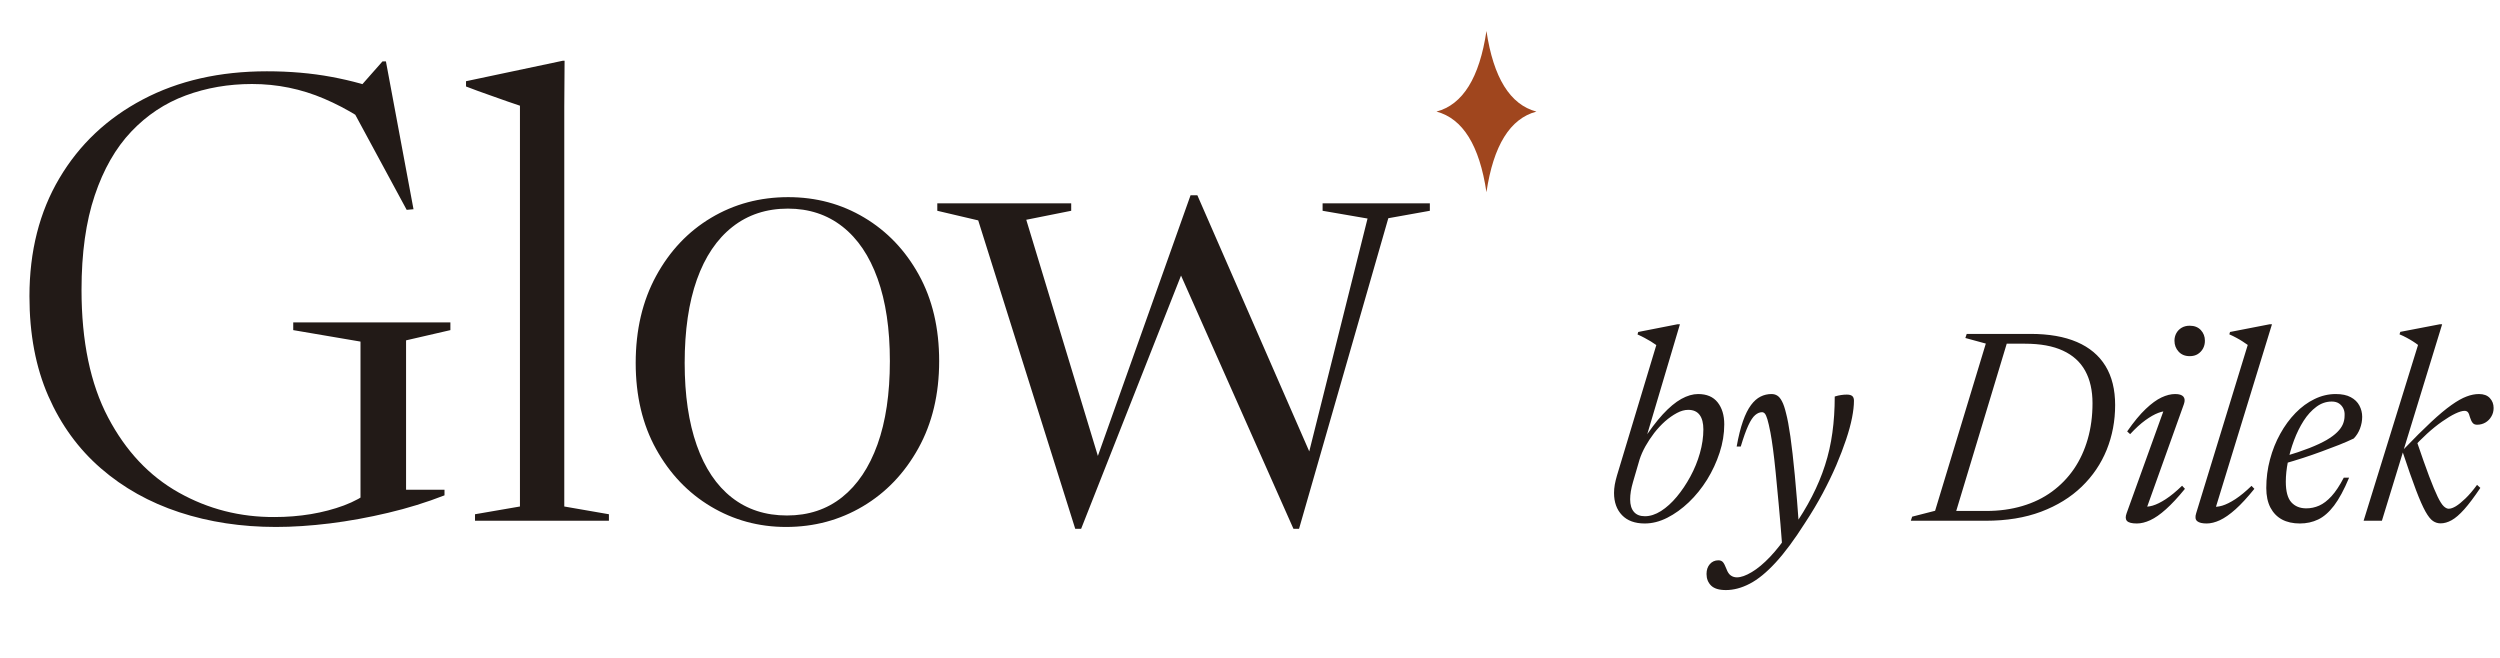
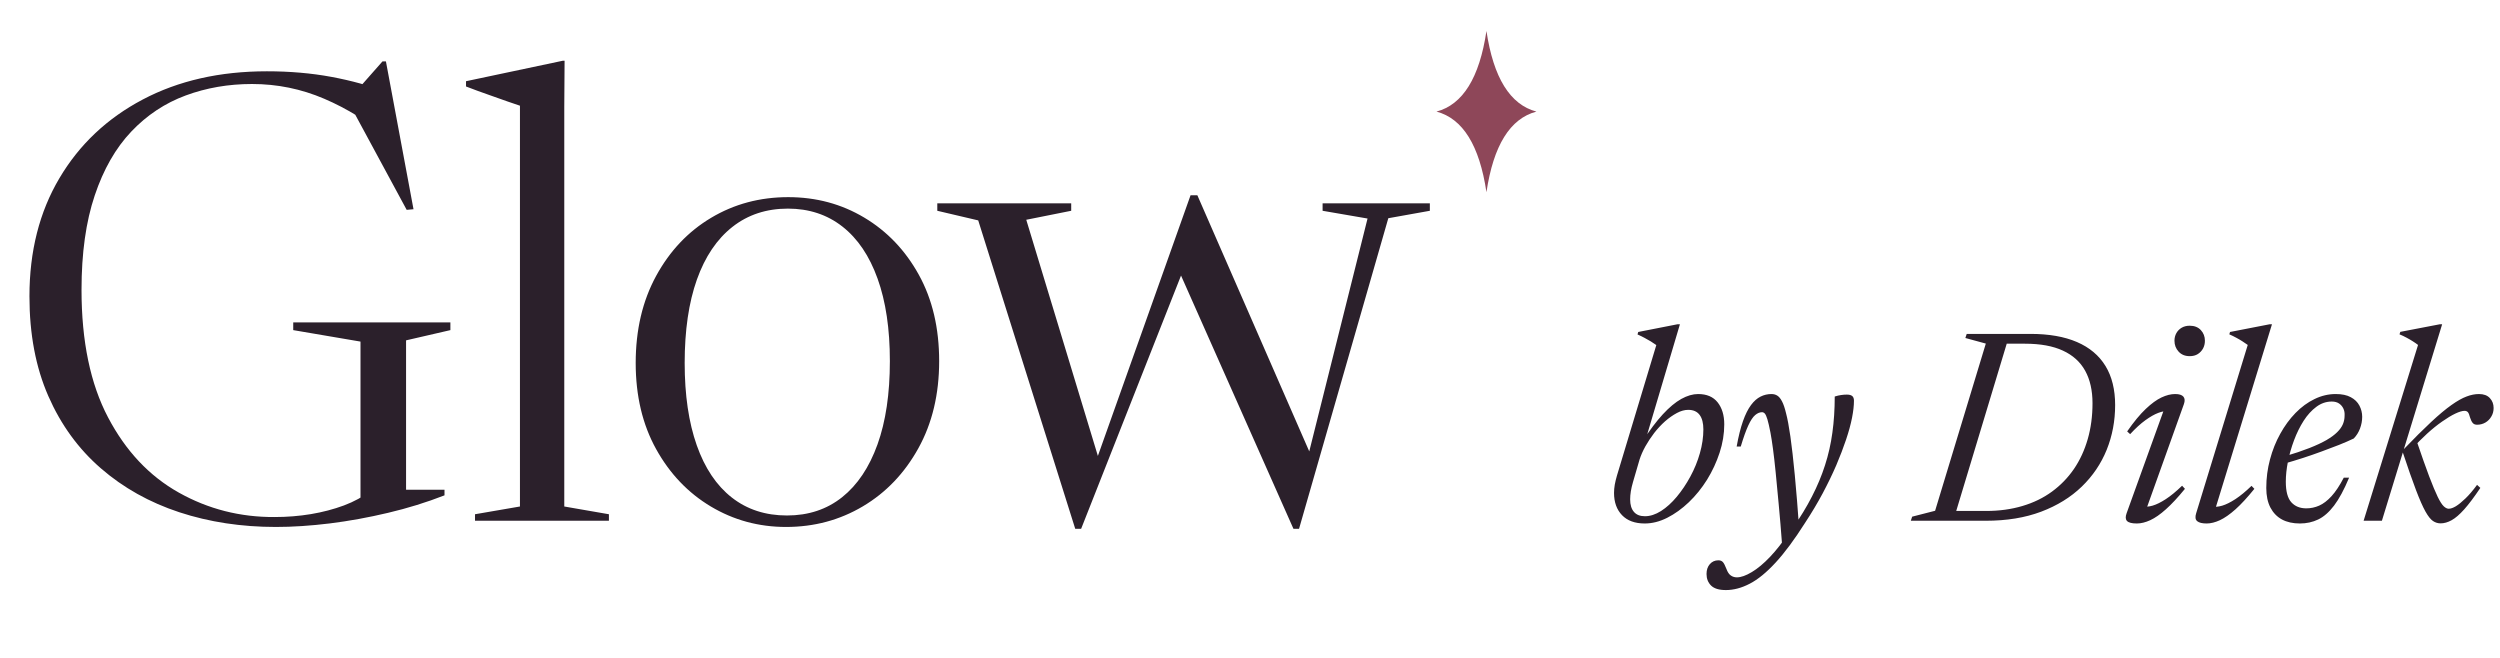
<svg xmlns="http://www.w3.org/2000/svg" viewBox="0 -84 403.26 106" role="img" aria-label="Glow by Dilek">
-   <path fill="#221A17" d="M65.5 -5L71.7 -5L71.7 -4.1Q67.35 -2.4 62.6 -1.28Q57.85 -0.15 53.2 0.43Q48.55 1 44.5 1Q36.15 1 28.93 -1.37Q21.7 -3.75 16.28 -8.45Q10.85 -13.15 7.8 -20.1Q4.75 -27.05 4.75 -36.2Q4.75 -47.1 9.58 -55.25Q14.4 -63.4 23.03 -67.95Q31.65 -72.5 43.05 -72.5Q48.6 -72.5 53.45 -71.6Q58.3 -70.7 62.3 -69.15L57.2 -69L61.7 -74.1L62.25 -74.1L66.7 -50.25L65.6 -50.15L55.6 -68.65L62.9 -61.5Q57.85 -65.7 52.3 -68.07Q46.75 -70.45 40.65 -70.45Q34.95 -70.45 29.95 -68.6Q24.95 -66.75 21.18 -62.78Q17.4 -58.8 15.28 -52.47Q13.15 -46.15 13.15 -37.25Q13.15 -24.8 17.43 -16.67Q21.7 -8.55 28.83 -4.55Q35.95 -0.55 44.3 -0.6Q47.3 -0.6 50.15 -1.07Q53 -1.55 55.48 -2.47Q57.95 -3.4 59.75 -4.8L58.15 -1.6L58.15 -28.9L47.3 -30.75L47.3 -32L72.65 -32L72.65 -30.75L65.5 -29.1ZM91.02 -2.3L98.22 -1.05L98.22 0L76.62 0L76.62 -1.05L83.87 -2.3L83.87 -66.95Q83.22 -67.15 81.9 -67.62Q80.57 -68.1 78.85 -68.7Q77.12 -69.3 75.17 -70.05L75.17 -70.9L90.77 -74.2L91.07 -74.2L91.02 -66.75ZM126.94 -0.85Q132.14 -0.85 135.84 -3.8Q139.54 -6.75 141.54 -12.3Q143.54 -17.85 143.54 -25.75Q143.54 -33.55 141.56 -39.05Q139.59 -44.55 135.89 -47.45Q132.19 -50.35 127.09 -50.35Q121.89 -50.35 118.14 -47.4Q114.39 -44.45 112.41 -38.9Q110.44 -33.35 110.44 -25.45Q110.44 -17.7 112.39 -12.17Q114.34 -6.65 118.04 -3.75Q121.74 -0.85 126.94 -0.85ZM126.79 1Q120.19 1 114.66 -2.3Q109.14 -5.6 105.84 -11.55Q102.54 -17.5 102.54 -25.45Q102.54 -33.45 105.84 -39.5Q109.14 -45.55 114.71 -48.87Q120.29 -52.2 127.14 -52.2Q133.89 -52.2 139.41 -48.9Q144.94 -45.6 148.21 -39.68Q151.49 -33.75 151.49 -25.75Q151.49 -17.75 148.14 -11.7Q144.79 -5.65 139.19 -2.33Q133.59 1 126.79 1ZM220.59 -48.75L213.34 -50L213.34 -51.2L230.64 -51.2L230.64 -50L223.94 -48.8L209.54 1.3L208.64 1.3L189.24 -42.4L191.49 -42.05L174.39 1.3L173.44 1.3L157.79 -48.45L151.19 -50L151.19 -51.2L172.79 -51.2L172.79 -50L165.54 -48.55L177.64 -8.65L175.49 -5.95L192.04 -52.5L193.14 -52.5L211.99 -9.35L209.89 -6Z" />
-   <path fill="#A0461E" d="M239.77 -79Q241.46 -67.69 247.83 -66Q241.46 -64.31 239.77 -53Q238.08 -64.31 231.71 -66Q238.08 -67.69 239.77 -79Z" />
-   <path fill="#221A17" transform="translate(258.77 0)" d="M4.64 -6.25Q4.4 -5.43 4.29 -4.74Q4.18 -4.05 4.18 -3.45Q4.18 -2.13 4.79 -1.43Q5.39 -0.73 6.56 -0.73Q7.83 -0.73 9.16 -1.57Q10.49 -2.42 11.7 -3.87Q12.91 -5.32 13.89 -7.13Q14.87 -8.93 15.43 -10.9Q15.99 -12.87 15.99 -14.74Q15.99 -16.26 15.39 -17.07Q14.78 -17.89 13.55 -17.89Q12.67 -17.89 11.72 -17.38Q10.76 -16.87 9.81 -16.04Q8.87 -15.2 8.06 -14.16Q7.26 -13.11 6.64 -12.01Q6.03 -10.91 5.7 -9.88ZM8.4 -28.34Q7.99 -28.64 7.51 -28.93Q7.04 -29.22 6.52 -29.49Q6.01 -29.77 5.37 -30.05L5.48 -30.45L11.84 -31.7L12.21 -31.7L6.45 -12.32L6.2 -12.85Q7.9 -15.49 9.45 -17.17Q11 -18.85 12.43 -19.65Q13.86 -20.44 15.14 -20.44Q17.23 -20.44 18.29 -19.1Q19.36 -17.75 19.36 -15.55Q19.36 -13.27 18.61 -10.98Q17.86 -8.69 16.59 -6.63Q15.31 -4.58 13.65 -2.99Q11.99 -1.41 10.16 -0.48Q8.34 0.44 6.53 0.44Q4.16 0.44 2.87 -0.9Q1.58 -2.24 1.58 -4.49Q1.58 -5.13 1.7 -5.83Q1.83 -6.53 2.05 -7.28ZM22.02 -11.97L21.36 -11.97Q21.8 -14.43 22.38 -16.07Q22.96 -17.71 23.68 -18.67Q24.39 -19.62 25.22 -20.03Q26.04 -20.44 26.97 -20.44Q27.52 -20.44 27.92 -20.18Q28.33 -19.93 28.68 -19.25Q29.04 -18.57 29.34 -17.29Q29.67 -16.06 30.03 -13.58Q30.38 -11.11 30.74 -7.35Q31.1 -3.59 31.46 1.52L28.71 4.14Q28.42 0.26 28.14 -2.68Q27.87 -5.63 27.65 -7.83Q27.43 -10.03 27.22 -11.59Q27.01 -13.16 26.81 -14.23Q26.53 -15.66 26.32 -16.36Q26.11 -17.05 25.91 -17.28Q25.71 -17.51 25.45 -17.51Q24.9 -17.51 24.35 -17.05Q23.8 -16.59 23.24 -15.38Q22.68 -14.17 22.02 -11.97ZM29.76 1.96L30.4 1.19Q32.23 -1.41 33.51 -3.92Q34.8 -6.42 35.61 -8.95Q36.43 -11.48 36.8 -14.21Q37.18 -16.94 37.18 -20.04Q37.75 -20.22 38.21 -20.28Q38.67 -20.35 39.13 -20.35Q39.73 -20.35 40 -20.12Q40.28 -19.89 40.28 -19.36Q40.28 -18.19 39.97 -16.61Q39.66 -15.03 39.01 -13.09Q38.36 -11.15 37.43 -8.96Q36.49 -6.78 35.24 -4.43Q33.99 -2.09 32.4 0.33Q29.83 4.38 27.64 6.75Q25.45 9.13 23.48 10.15Q21.51 11.18 19.62 11.18Q17.97 11.18 17.23 10.45Q16.5 9.72 16.5 8.58Q16.5 7.61 17.03 7Q17.57 6.38 18.41 6.38Q18.89 6.38 19.15 6.68Q19.4 6.97 19.71 7.77Q19.99 8.54 20.42 8.83Q20.85 9.13 21.4 9.13Q22.39 9.13 23.8 8.28Q25.21 7.44 26.75 5.82Q28.29 4.2 29.76 1.96ZM61.6 -1.58Q64.77 -1.58 67.45 -2.38Q70.13 -3.17 72.22 -4.7Q74.31 -6.23 75.77 -8.36Q77.22 -10.49 77.99 -13.17Q78.76 -15.84 78.76 -18.96Q78.76 -22.04 77.58 -24.19Q76.4 -26.33 73.99 -27.44Q71.59 -28.56 67.87 -28.56L62.83 -28.56L63.4 -30.14L68.75 -30.14Q73.21 -30.14 76.25 -28.83Q79.29 -27.52 80.85 -24.97Q82.41 -22.42 82.41 -18.66Q82.41 -14.83 81.05 -11.45Q79.68 -8.07 77.02 -5.5Q74.36 -2.93 70.47 -1.46Q66.59 0 61.55 0L54.16 0L54.62 -1.58ZM61.55 -28.58L58.25 -29.48L58.47 -30.14L65.4 -30.14L56.3 0L49.45 0L49.67 -0.66L53.37 -1.61ZM84.26 -1.21L90.4 -18.24L90.97 -17.69Q90.31 -17.75 89.37 -17.4Q88.44 -17.05 87.28 -16.21Q86.13 -15.38 84.83 -13.97L84.35 -14.41Q85.97 -16.74 87.35 -18.04Q88.72 -19.34 89.89 -19.89Q91.06 -20.44 92.09 -20.44Q93.06 -20.44 93.42 -20.02Q93.78 -19.6 93.5 -18.81L87.32 -1.54L86.9 -2.31Q87.54 -2.18 88.46 -2.44Q89.38 -2.71 90.57 -3.48Q91.76 -4.25 93.21 -5.65L93.67 -5.15Q91.98 -3.08 90.6 -1.85Q89.23 -0.62 88.07 -0.09Q86.92 0.44 85.91 0.44Q84.7 0.44 84.32 0.03Q83.95 -0.37 84.26 -1.21ZM91.98 -29.04Q91.98 -29.72 92.29 -30.27Q92.6 -30.82 93.15 -31.14Q93.7 -31.46 94.44 -31.46Q95.57 -31.46 96.23 -30.76Q96.89 -30.05 96.89 -29.04Q96.89 -28.34 96.59 -27.79Q96.29 -27.24 95.75 -26.89Q95.21 -26.55 94.44 -26.55Q93.32 -26.55 92.65 -27.28Q91.98 -28.01 91.98 -29.04ZM103.8 -28.36Q103.4 -28.64 102.96 -28.93Q102.52 -29.22 101.99 -29.5Q101.46 -29.79 100.83 -30.07L100.94 -30.45L107.36 -31.7L107.71 -31.7L98.49 -1.65L98.14 -2.31Q98.74 -2.16 99.67 -2.43Q100.61 -2.71 101.81 -3.49Q103 -4.27 104.41 -5.63L104.87 -5.15Q103.2 -3.08 101.83 -1.85Q100.45 -0.62 99.31 -0.09Q98.16 0.44 97.17 0.44Q96.1 0.44 95.65 0.07Q95.19 -0.31 95.48 -1.21ZM117.35 -19.23Q116.01 -19.23 114.87 -18.38Q113.72 -17.53 112.82 -16.13Q111.92 -14.72 111.27 -12.99Q110.62 -11.26 110.28 -9.53Q109.94 -7.79 109.94 -6.31Q109.94 -3.96 110.83 -2.98Q111.72 -2 113.24 -2Q114.32 -2 115.32 -2.44Q116.32 -2.88 117.31 -3.96Q118.3 -5.04 119.29 -6.95L120.15 -6.95Q118.94 -4.05 117.72 -2.44Q116.5 -0.84 115.15 -0.2Q113.81 0.44 112.21 0.44Q110.53 0.44 109.33 -0.2Q108.14 -0.84 107.46 -2.12Q106.79 -3.41 106.79 -5.28Q106.79 -7.66 107.39 -9.89Q107.98 -12.12 109.04 -14.02Q110.09 -15.93 111.5 -17.38Q112.91 -18.83 114.57 -19.63Q116.23 -20.44 117.99 -20.44Q119.49 -20.44 120.42 -19.93Q121.36 -19.43 121.81 -18.58Q122.26 -17.73 122.26 -16.76Q122.26 -15.82 121.91 -14.88Q121.56 -13.95 120.9 -13.27Q119.84 -12.76 118.53 -12.24Q117.22 -11.73 115.76 -11.19Q114.3 -10.65 112.74 -10.14Q111.19 -9.64 109.65 -9.2L109.74 -10.38Q112.07 -11.07 113.75 -11.73Q115.42 -12.39 116.51 -13.02Q117.6 -13.66 118.23 -14.29Q118.87 -14.92 119.15 -15.58Q119.42 -16.24 119.42 -16.92Q119.47 -17.6 119.22 -18.11Q118.98 -18.61 118.52 -18.92Q118.06 -19.23 117.35 -19.23ZM135.16 -31.7L125.44 0L122.49 0L131.27 -28.36Q130.87 -28.67 130.42 -28.95Q129.97 -29.24 129.44 -29.52Q128.91 -29.81 128.28 -30.07L128.41 -30.47L134.81 -31.7ZM128.76 -11.18L128.87 -11.44Q131.49 -14.17 133.38 -15.93Q135.27 -17.69 136.66 -18.67Q138.04 -19.65 139.09 -20.04Q140.13 -20.44 141.1 -20.44Q142.25 -20.44 142.85 -19.79Q143.46 -19.14 143.46 -18.19Q143.46 -17.42 143.09 -16.81Q142.73 -16.19 142.13 -15.84Q141.52 -15.49 140.79 -15.49Q140.31 -15.49 140.07 -15.8Q139.83 -16.1 139.65 -16.68Q139.5 -17.29 139.31 -17.51Q139.12 -17.73 138.77 -17.73Q138.22 -17.73 137.27 -17.28Q136.33 -16.83 135.15 -16Q133.97 -15.18 132.73 -14.05Q131.49 -12.91 130.28 -11.59L131.03 -12.91Q132.24 -9.35 133.06 -7.17Q133.89 -4.99 134.44 -3.86Q134.99 -2.73 135.42 -2.33Q135.84 -1.94 136.22 -1.94Q136.7 -1.94 137.37 -2.34Q138.04 -2.75 138.91 -3.59Q139.78 -4.42 140.79 -5.79L141.32 -5.3Q139.83 -3.08 138.72 -1.84Q137.6 -0.59 136.69 -0.09Q135.78 0.42 134.9 0.42Q134.24 0.42 133.68 0.04Q133.12 -0.33 132.47 -1.48Q131.82 -2.64 130.94 -4.95Q130.06 -7.26 128.76 -11.18Z" />
+   <path fill="#2B202B" d="M65.5 -5L71.7 -5L71.7 -4.1Q67.35 -2.4 62.6 -1.28Q57.85 -0.15 53.2 0.43Q48.55 1 44.5 1Q36.15 1 28.93 -1.37Q21.7 -3.75 16.28 -8.45Q10.85 -13.15 7.8 -20.1Q4.75 -27.05 4.75 -36.2Q4.75 -47.1 9.58 -55.25Q14.4 -63.4 23.03 -67.95Q31.65 -72.5 43.05 -72.5Q48.6 -72.5 53.45 -71.6Q58.3 -70.7 62.3 -69.15L57.2 -69L61.7 -74.1L62.25 -74.1L66.7 -50.25L65.6 -50.15L55.6 -68.65L62.9 -61.5Q57.85 -65.7 52.3 -68.07Q46.75 -70.45 40.65 -70.45Q34.95 -70.45 29.95 -68.6Q24.95 -66.75 21.18 -62.78Q17.4 -58.8 15.28 -52.47Q13.15 -46.15 13.15 -37.25Q13.15 -24.8 17.43 -16.67Q21.7 -8.55 28.83 -4.55Q35.95 -0.55 44.3 -0.6Q47.3 -0.6 50.15 -1.07Q53 -1.55 55.48 -2.47Q57.95 -3.4 59.75 -4.8L58.15 -1.6L58.15 -28.9L47.3 -30.75L47.3 -32L72.65 -32L72.65 -30.75L65.5 -29.1ZM91.02 -2.3L98.22 -1.05L98.22 0L76.62 0L76.62 -1.05L83.87 -2.3L83.87 -66.95Q83.22 -67.15 81.9 -67.62Q80.57 -68.1 78.85 -68.7Q77.12 -69.3 75.17 -70.05L75.17 -70.9L90.77 -74.2L91.07 -74.2L91.02 -66.75ZM126.94 -0.85Q132.14 -0.85 135.84 -3.8Q139.54 -6.75 141.54 -12.3Q143.54 -17.85 143.54 -25.75Q143.54 -33.55 141.56 -39.05Q139.59 -44.55 135.89 -47.45Q132.19 -50.35 127.09 -50.35Q121.89 -50.35 118.14 -47.4Q114.39 -44.45 112.41 -38.9Q110.44 -33.35 110.44 -25.45Q110.44 -17.7 112.39 -12.17Q114.34 -6.65 118.04 -3.75Q121.74 -0.85 126.94 -0.85ZM126.79 1Q120.19 1 114.66 -2.3Q109.14 -5.6 105.84 -11.55Q102.54 -17.5 102.54 -25.45Q102.54 -33.45 105.84 -39.5Q109.14 -45.55 114.71 -48.87Q120.29 -52.2 127.14 -52.2Q133.89 -52.2 139.41 -48.9Q144.94 -45.6 148.21 -39.68Q151.49 -33.75 151.49 -25.75Q151.49 -17.75 148.14 -11.7Q144.79 -5.65 139.19 -2.33Q133.59 1 126.79 1ZM220.59 -48.75L213.34 -50L213.34 -51.2L230.64 -51.2L230.64 -50L223.94 -48.8L209.54 1.3L208.64 1.3L189.24 -42.4L191.49 -42.05L174.39 1.3L173.44 1.3L157.79 -48.45L151.19 -50L151.19 -51.2L172.79 -51.2L172.79 -50L165.54 -48.55L177.64 -8.65L175.49 -5.95L192.04 -52.5L193.14 -52.5L211.99 -9.35L209.89 -6Z" />
+   <path fill="#8E4759" d="M239.77 -79Q241.46 -67.69 247.83 -66Q241.46 -64.31 239.77 -53Q238.08 -64.31 231.71 -66Q238.08 -67.69 239.77 -79Z" />
+   <path fill="#2B202B" transform="translate(258.77 0)" d="M4.64 -6.25Q4.4 -5.43 4.29 -4.74Q4.18 -4.05 4.18 -3.45Q4.18 -2.13 4.79 -1.43Q5.39 -0.73 6.56 -0.73Q7.83 -0.73 9.16 -1.57Q10.49 -2.42 11.7 -3.87Q12.91 -5.32 13.89 -7.13Q14.87 -8.93 15.43 -10.9Q15.99 -12.87 15.99 -14.74Q15.99 -16.26 15.39 -17.07Q14.78 -17.89 13.55 -17.89Q12.67 -17.89 11.72 -17.38Q10.76 -16.87 9.81 -16.04Q8.87 -15.2 8.06 -14.16Q7.26 -13.11 6.64 -12.01Q6.03 -10.91 5.7 -9.88ZM8.4 -28.34Q7.99 -28.64 7.51 -28.93Q7.04 -29.22 6.52 -29.49Q6.01 -29.77 5.37 -30.05L5.48 -30.45L11.84 -31.7L12.21 -31.7L6.45 -12.32L6.2 -12.85Q7.9 -15.49 9.45 -17.17Q11 -18.85 12.43 -19.65Q13.86 -20.44 15.14 -20.44Q17.23 -20.44 18.29 -19.1Q19.36 -17.75 19.36 -15.55Q19.36 -13.27 18.61 -10.98Q17.86 -8.69 16.59 -6.63Q15.31 -4.58 13.65 -2.99Q11.99 -1.41 10.16 -0.48Q8.34 0.44 6.53 0.44Q4.16 0.44 2.87 -0.9Q1.58 -2.24 1.58 -4.49Q1.58 -5.13 1.7 -5.83Q1.83 -6.53 2.05 -7.28ZM22.02 -11.97L21.36 -11.97Q21.8 -14.43 22.38 -16.07Q22.96 -17.71 23.68 -18.67Q24.39 -19.62 25.22 -20.03Q26.04 -20.44 26.97 -20.44Q27.52 -20.44 27.92 -20.18Q28.33 -19.93 28.68 -19.25Q29.04 -18.57 29.34 -17.29Q29.67 -16.06 30.03 -13.58Q30.38 -11.11 30.74 -7.35Q31.1 -3.59 31.46 1.52L28.71 4.14Q28.42 0.26 28.14 -2.68Q27.87 -5.63 27.65 -7.83Q27.43 -10.03 27.22 -11.59Q27.01 -13.16 26.81 -14.23Q26.53 -15.66 26.32 -16.36Q26.11 -17.05 25.91 -17.28Q25.71 -17.51 25.45 -17.51Q24.9 -17.51 24.35 -17.05Q23.8 -16.59 23.24 -15.38Q22.68 -14.17 22.02 -11.97ZM29.76 1.96L30.4 1.19Q32.23 -1.41 33.51 -3.92Q34.8 -6.42 35.61 -8.95Q36.43 -11.48 36.8 -14.21Q37.18 -16.94 37.18 -20.04Q37.75 -20.22 38.21 -20.28Q38.67 -20.35 39.13 -20.35Q39.73 -20.35 40 -20.12Q40.28 -19.89 40.28 -19.36Q40.28 -18.19 39.97 -16.61Q39.66 -15.03 39.01 -13.09Q38.36 -11.15 37.43 -8.96Q36.49 -6.78 35.24 -4.43Q33.99 -2.09 32.4 0.33Q29.83 4.38 27.64 6.75Q25.45 9.13 23.48 10.15Q21.51 11.18 19.62 11.18Q17.97 11.18 17.23 10.45Q16.5 9.72 16.5 8.58Q16.5 7.61 17.03 7Q17.57 6.38 18.41 6.38Q18.89 6.38 19.15 6.68Q19.4 6.97 19.71 7.77Q19.99 8.54 20.42 8.83Q20.85 9.13 21.4 9.13Q22.39 9.13 23.8 8.28Q25.21 7.44 26.75 5.82Q28.29 4.2 29.76 1.96ZM61.6 -1.58Q64.77 -1.58 67.45 -2.38Q70.13 -3.17 72.22 -4.7Q74.31 -6.23 75.77 -8.36Q77.22 -10.49 77.99 -13.17Q78.76 -15.84 78.76 -18.96Q78.76 -22.04 77.58 -24.19Q76.4 -26.33 73.99 -27.44Q71.59 -28.56 67.87 -28.56L62.83 -28.56L63.4 -30.14L68.75 -30.14Q73.21 -30.14 76.25 -28.83Q79.29 -27.52 80.85 -24.97Q82.41 -22.42 82.41 -18.66Q82.41 -14.83 81.05 -11.45Q79.68 -8.07 77.02 -5.5Q74.36 -2.93 70.47 -1.46Q66.59 0 61.55 0L54.16 0L54.62 -1.58ZM61.55 -28.58L58.25 -29.48L58.47 -30.14L65.4 -30.14L56.3 0L49.45 0L49.67 -0.66L53.37 -1.61ZM84.26 -1.21L90.4 -18.24L90.97 -17.69Q90.31 -17.75 89.37 -17.4Q88.44 -17.05 87.28 -16.21Q86.13 -15.38 84.83 -13.97L84.35 -14.41Q85.97 -16.74 87.35 -18.04Q88.72 -19.34 89.89 -19.89Q91.06 -20.44 92.09 -20.44Q93.06 -20.44 93.42 -20.02Q93.78 -19.6 93.5 -18.81L87.32 -1.54L86.9 -2.31Q87.54 -2.18 88.46 -2.44Q89.38 -2.71 90.57 -3.48Q91.76 -4.25 93.21 -5.65L93.67 -5.15Q91.98 -3.08 90.6 -1.85Q89.23 -0.62 88.07 -0.09Q86.92 0.44 85.91 0.44Q84.7 0.44 84.32 0.03Q83.95 -0.37 84.26 -1.21ZM91.98 -29.04Q91.98 -29.72 92.29 -30.27Q92.6 -30.82 93.15 -31.14Q93.7 -31.46 94.44 -31.46Q95.57 -31.46 96.23 -30.76Q96.89 -30.05 96.89 -29.04Q96.89 -28.34 96.59 -27.79Q96.29 -27.24 95.75 -26.89Q95.21 -26.55 94.44 -26.55Q93.32 -26.55 92.65 -27.28Q91.98 -28.01 91.98 -29.04ZM103.8 -28.36Q103.4 -28.64 102.96 -28.93Q102.52 -29.22 101.99 -29.5Q101.46 -29.79 100.83 -30.07L100.94 -30.45L107.36 -31.7L107.71 -31.7L98.49 -1.65L98.14 -2.31Q98.74 -2.16 99.67 -2.43Q100.61 -2.71 101.81 -3.49Q103 -4.27 104.41 -5.63L104.87 -5.15Q103.2 -3.08 101.83 -1.85Q100.45 -0.62 99.31 -0.09Q98.16 0.44 97.17 0.44Q96.1 0.44 95.65 0.07Q95.19 -0.31 95.48 -1.21ZM117.35 -19.23Q116.01 -19.23 114.87 -18.38Q113.72 -17.53 112.82 -16.13Q111.92 -14.72 111.27 -12.99Q110.62 -11.26 110.28 -9.53Q109.94 -7.79 109.94 -6.31Q109.94 -3.96 110.83 -2.98Q111.72 -2 113.24 -2Q114.32 -2 115.32 -2.44Q116.32 -2.88 117.31 -3.96Q118.3 -5.04 119.29 -6.95L120.15 -6.95Q118.94 -4.05 117.72 -2.44Q116.5 -0.84 115.15 -0.2Q113.81 0.44 112.21 0.44Q110.53 0.44 109.33 -0.2Q108.14 -0.84 107.46 -2.12Q106.79 -3.41 106.79 -5.28Q106.79 -7.66 107.39 -9.89Q107.98 -12.12 109.04 -14.02Q110.09 -15.93 111.5 -17.38Q112.91 -18.83 114.57 -19.63Q116.23 -20.44 117.99 -20.44Q119.49 -20.44 120.42 -19.93Q121.36 -19.43 121.81 -18.58Q122.26 -17.73 122.26 -16.76Q122.26 -15.82 121.91 -14.88Q121.56 -13.95 120.9 -13.27Q119.84 -12.76 118.53 -12.24Q117.22 -11.73 115.76 -11.19Q114.3 -10.65 112.74 -10.14Q111.19 -9.64 109.65 -9.2L109.74 -10.38Q112.07 -11.07 113.75 -11.73Q115.42 -12.39 116.51 -13.02Q117.6 -13.66 118.23 -14.29Q118.87 -14.92 119.15 -15.58Q119.42 -16.24 119.42 -16.92Q119.47 -17.6 119.22 -18.11Q118.98 -18.61 118.52 -18.92Q118.06 -19.23 117.35 -19.23ZM135.16 -31.7L125.44 0L122.49 0L131.27 -28.36Q130.87 -28.67 130.42 -28.95Q129.97 -29.24 129.44 -29.52Q128.91 -29.81 128.28 -30.07L128.41 -30.47L134.81 -31.7ZM128.76 -11.18L128.87 -11.44Q131.49 -14.17 133.38 -15.93Q135.27 -17.69 136.66 -18.67Q138.04 -19.65 139.09 -20.04Q140.13 -20.44 141.1 -20.44Q142.25 -20.44 142.85 -19.79Q143.46 -19.14 143.46 -18.19Q143.46 -17.42 143.09 -16.81Q142.73 -16.19 142.13 -15.84Q141.52 -15.49 140.79 -15.49Q140.31 -15.49 140.07 -15.8Q139.83 -16.1 139.65 -16.68Q139.5 -17.29 139.31 -17.51Q139.12 -17.73 138.77 -17.73Q138.22 -17.73 137.27 -17.28Q136.33 -16.83 135.15 -16Q133.97 -15.18 132.73 -14.05Q131.49 -12.91 130.28 -11.59L131.03 -12.91Q132.24 -9.35 133.06 -7.17Q133.89 -4.99 134.44 -3.86Q134.99 -2.73 135.42 -2.33Q135.84 -1.94 136.22 -1.94Q136.7 -1.94 137.37 -2.34Q138.04 -2.75 138.91 -3.59Q139.78 -4.42 140.79 -5.79L141.32 -5.3Q139.83 -3.08 138.72 -1.84Q137.6 -0.59 136.69 -0.09Q135.78 0.42 134.9 0.42Q134.24 0.42 133.68 0.04Q133.12 -0.33 132.47 -1.48Q131.82 -2.64 130.94 -4.95Q130.06 -7.26 128.76 -11.18Z" />
</svg>
